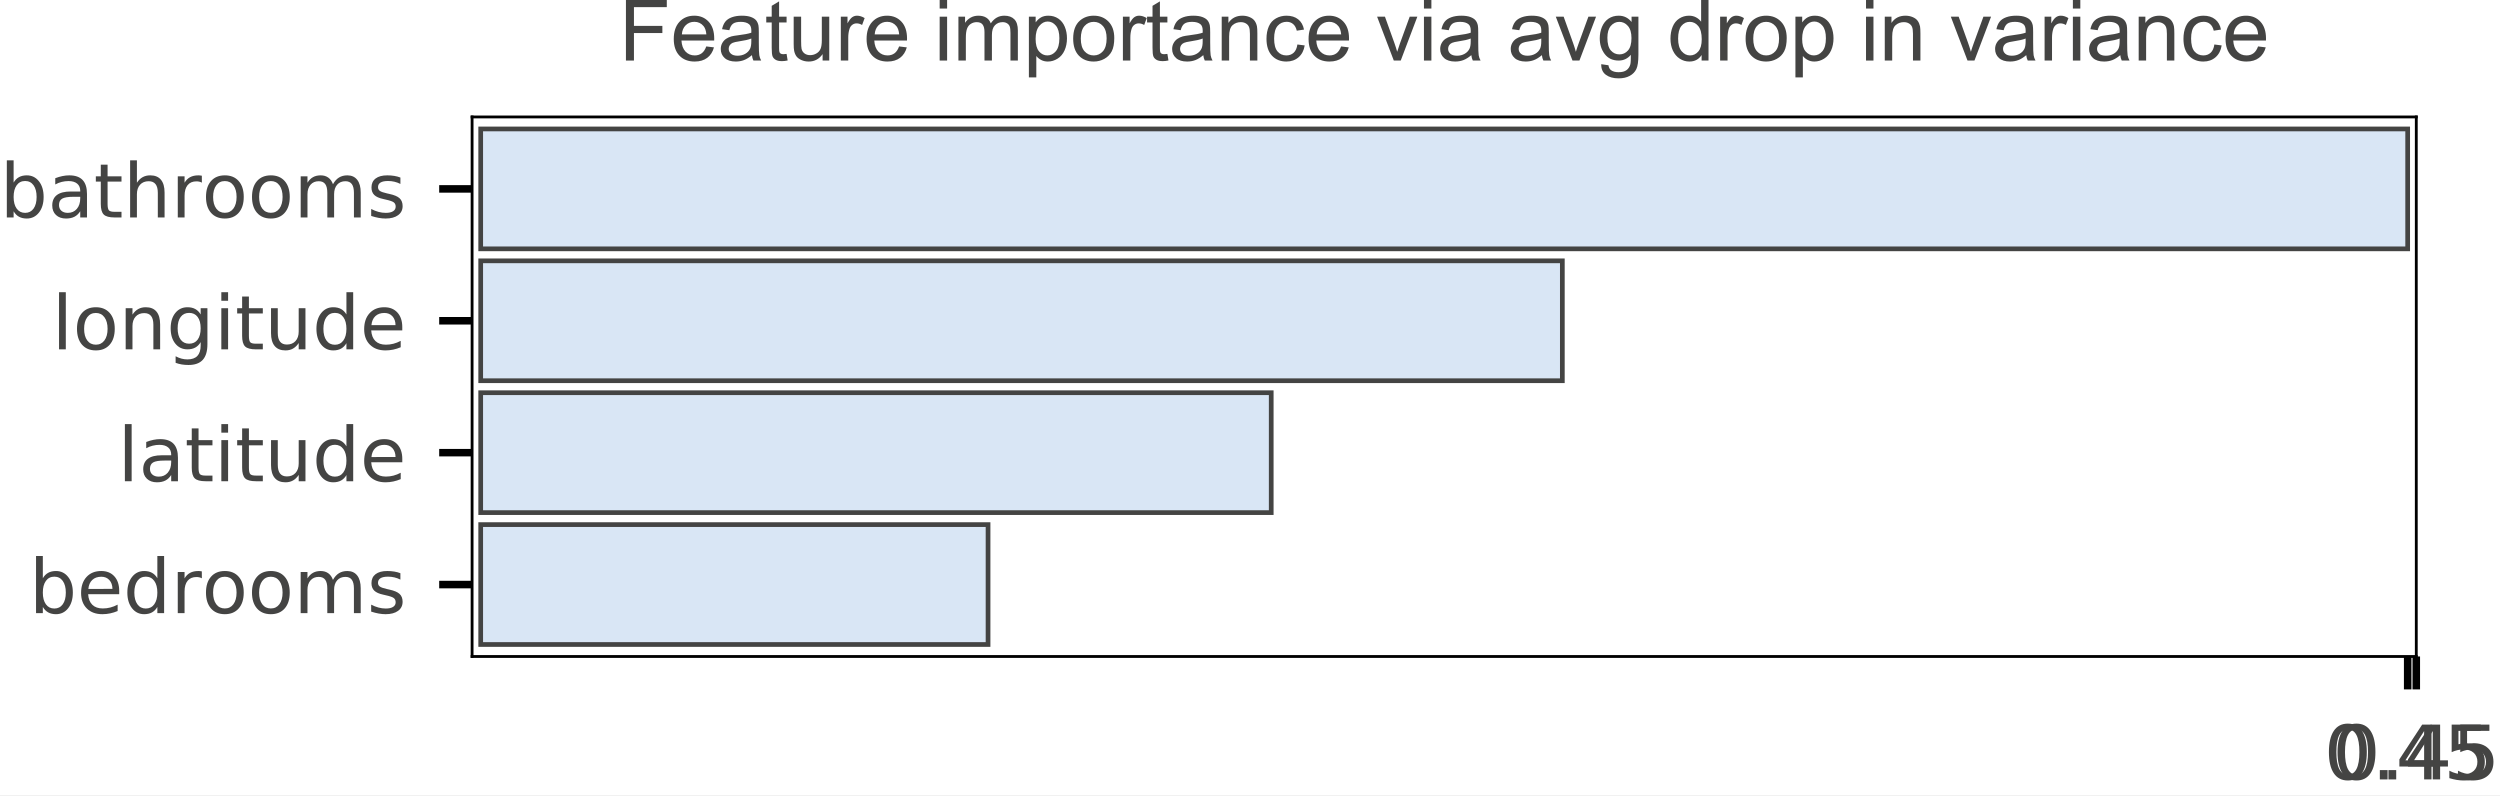
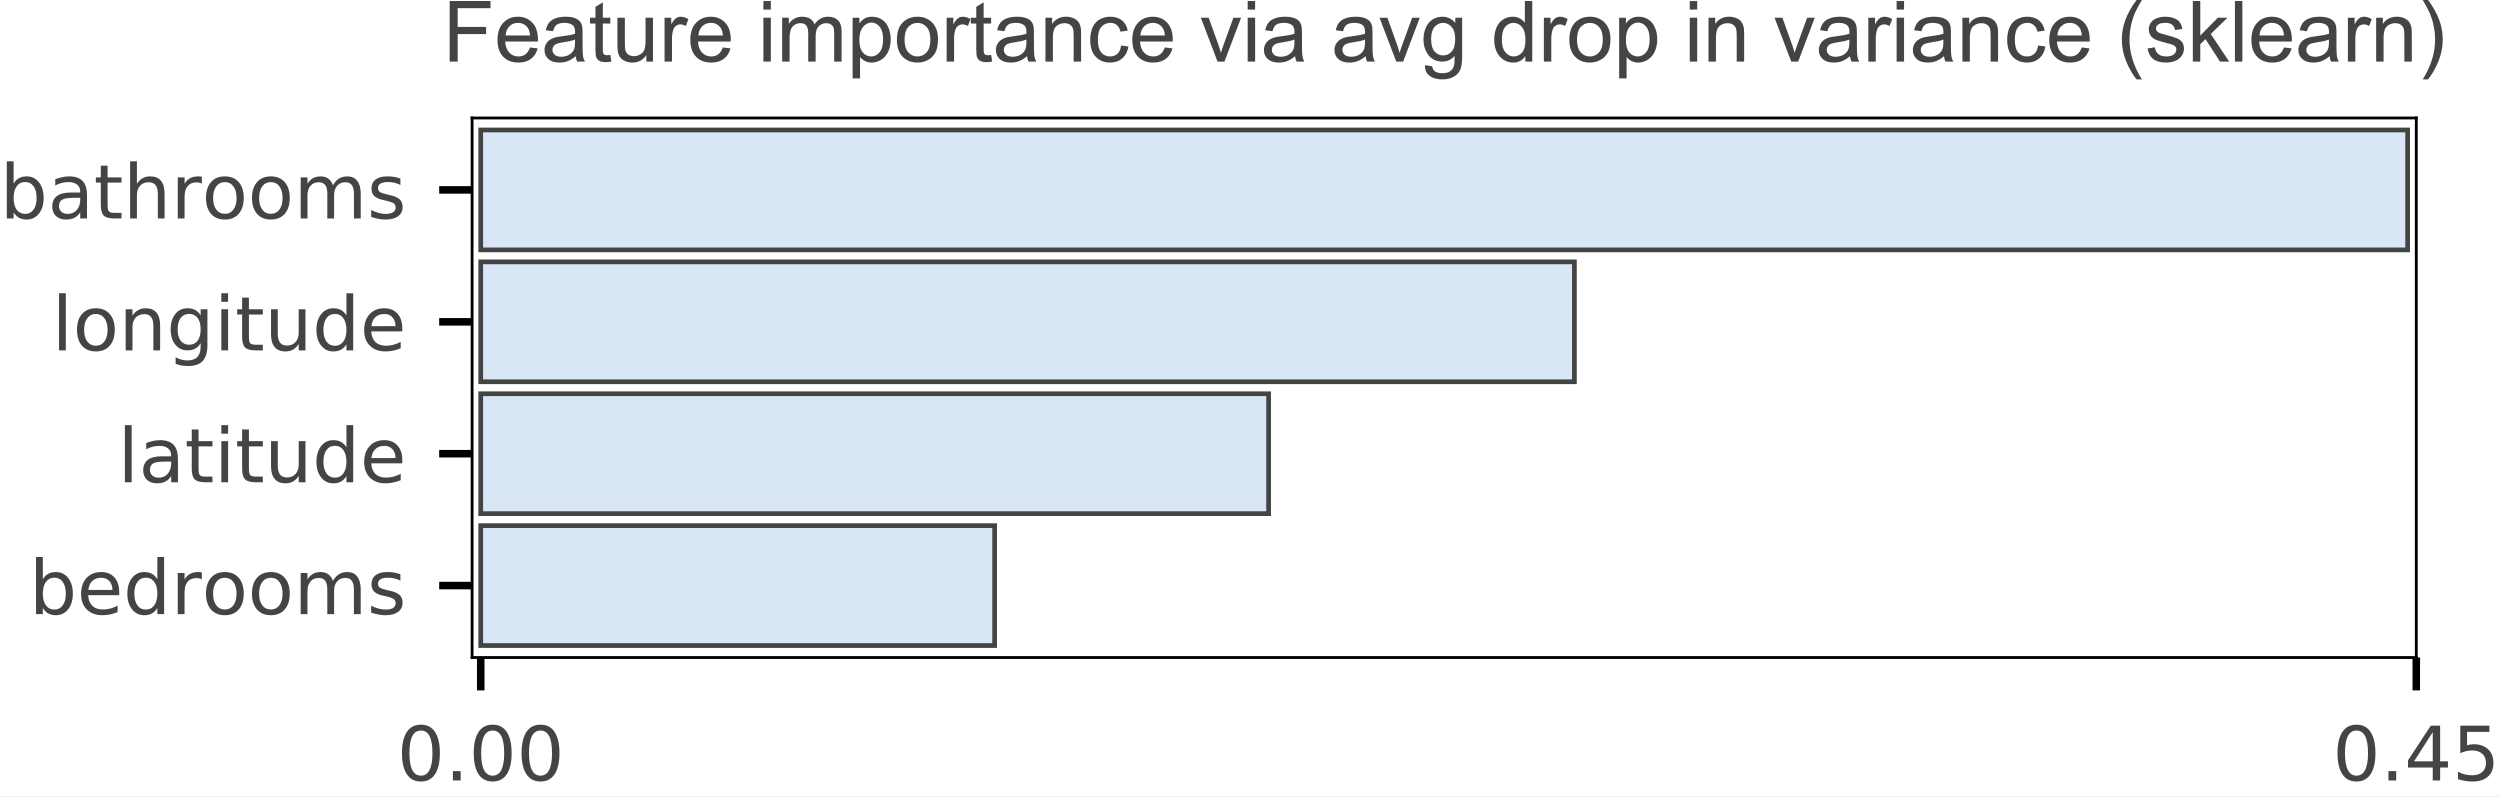
- <svg xmlns="http://www.w3.org/2000/svg" xmlns:xlink="http://www.w3.org/1999/xlink" height="84.585pt" version="1.1" viewBox="0 0 265.967 84.585" width="265.967pt">
+ <svg xmlns="http://www.w3.org/2000/svg" xmlns:xlink="http://www.w3.org/1999/xlink" height="84.694pt" version="1.1" viewBox="0 0 265.967 84.694" width="265.967pt">
  <defs>
    <style type="text/css">
*{stroke-linecap:butt;stroke-linejoin:round;}
  </style>
  </defs>
  <g id="figure_1">
    <g id="patch_1">
-       <path d="M 0 84.585  L 265.967 84.585  L 265.967 0  L 0 0  z " style="fill:#ffffff;" />
+       <path d="M 0 84.694  L 265.967 84.694  L 265.967 0  L 0 0  z " style="fill:#ffffff;" />
    </g>
    <g id="axes_1">
      <g id="patch_2">
-         <path d="M 50.224 69.842  L 257.061 69.842  L 257.061 12.442  L 50.224 12.442  z " style="fill:#ffffff;" />
+         <path d="M 50.224 69.952  L 257.061 69.952  L 257.061 12.552  L 50.224 12.552  z " style="fill:#ffffff;" />
      </g>
      <g id="patch_3">
-         <path clip-path="url(#p91c488e88a)" d="M 51.14 13.718  L 256.145 13.718  L 256.145 26.473  L 51.14 26.473  z " style="fill:#d9e6f5;stroke:#444443;stroke-linejoin:miter;stroke-width:0.5;" />
+         <path clip-path="url(#pe8dd3517b7)" d="M 51.143 13.827  L 256.142 13.827  L 256.142 26.583  L 51.143 26.583  z " style="fill:#d9e6f5;stroke:#444443;stroke-linejoin:miter;stroke-width:0.5;" />
      </g>
      <g id="patch_4">
-         <path clip-path="url(#p91c488e88a)" d="M 51.14 27.749  L 166.212 27.749  L 166.212 40.504  L 51.14 40.504  z " style="fill:#d9e6f5;stroke:#444443;stroke-linejoin:miter;stroke-width:0.5;" />
+         <path clip-path="url(#pe8dd3517b7)" d="M 51.143 27.858  L 167.495 27.858  L 167.495 40.614  L 51.143 40.614  z " style="fill:#d9e6f5;stroke:#444443;stroke-linejoin:miter;stroke-width:0.5;" />
      </g>
      <g id="patch_5">
-         <path clip-path="url(#p91c488e88a)" d="M 51.14 41.78  L 135.241 41.78  L 135.241 54.535  L 51.14 54.535  z " style="fill:#d9e6f5;stroke:#444443;stroke-linejoin:miter;stroke-width:0.5;" />
+         <path clip-path="url(#pe8dd3517b7)" d="M 51.143 41.889  L 134.964 41.889  L 134.964 54.645  L 51.143 54.645  z " style="fill:#d9e6f5;stroke:#444443;stroke-linejoin:miter;stroke-width:0.5;" />
      </g>
      <g id="patch_6">
-         <path clip-path="url(#p91c488e88a)" d="M 51.14 55.811  L 105.115 55.811  L 105.115 68.566  L 51.14 68.566  z " style="fill:#d9e6f5;stroke:#444443;stroke-linejoin:miter;stroke-width:0.5;" />
+         <path clip-path="url(#pe8dd3517b7)" d="M 51.143 55.921  L 105.815 55.921  L 105.815 68.676  L 51.143 68.676  z " style="fill:#d9e6f5;stroke:#444443;stroke-linejoin:miter;stroke-width:0.5;" />
      </g>
      <g id="matplotlib.axis_1">
        <g id="xtick_1">
          <g id="line2d_1">
            <defs>
-               <path d="M 0 0  L 0 3.5  " id="me0fa3dded3" style="stroke:#000000;stroke-width:0.8;" />
-             </defs>
-             <g>
-               <use style="stroke:#000000;stroke-width:0.8;" x="256.145" xlink:href="#me0fa3dded3" y="69.842" />
+               <path d="M 0 0  L 0 3.5  " id="me41e6d9531" style="stroke:#000000;stroke-width:0.8;" />
+             </defs>
+             <g>
+               <use style="stroke:#000000;stroke-width:0.8;" x="51.143" xlink:href="#me41e6d9531" y="69.952" />
            </g>
          </g>
          <g id="text_1">
            <defs>
              <path d="M 31.781 66.406  Q 24.172 66.406 20.328 58.906  Q 16.5 51.422 16.5 36.375  Q 16.5 21.391 20.328 13.891  Q 24.172 6.391 31.781 6.391  Q 39.453 6.391 43.281 13.891  Q 47.125 21.391 47.125 36.375  Q 47.125 51.422 43.281 58.906  Q 39.453 66.406 31.781 66.406  z M 31.781 74.219  Q 44.047 74.219 50.516 64.516  Q 56.984 54.828 56.984 36.375  Q 56.984 17.969 50.516 8.266  Q 44.047 -1.422 31.781 -1.422  Q 19.531 -1.422 13.062 8.266  Q 6.594 17.969 6.594 36.375  Q 6.594 54.828 13.062 64.516  Q 19.531 74.219 31.781 74.219  z " id="DejaVuSans-30" />
              <path d="M 10.688 12.406  L 21 12.406  L 21 0  L 10.688 0  z " id="DejaVuSans-2e" />
+             </defs>
+             <g style="fill:#444443;" transform="translate(42.23718 83.03047)scale(0.08 -0.08)">
+               <use xlink:href="#DejaVuSans-30" />
+               <use x="63.623" xlink:href="#DejaVuSans-2e" />
+               <use x="95.41" xlink:href="#DejaVuSans-30" />
+               <use x="159.033" xlink:href="#DejaVuSans-30" />
+             </g>
+           </g>
+         </g>
+         <g id="xtick_2">
+           <g id="line2d_2">
+             <g>
+               <use style="stroke:#000000;stroke-width:0.8;" x="257.061" xlink:href="#me41e6d9531" y="69.952" />
+             </g>
+           </g>
+           <g id="text_2">
+             <defs>
              <path d="M 37.797 64.312  L 12.891 25.391  L 37.797 25.391  z M 35.203 72.906  L 47.609 72.906  L 47.609 25.391  L 58.016 25.391  L 58.016 17.188  L 47.609 17.188  L 47.609 0  L 37.797 0  L 37.797 17.188  L 4.891 17.188  L 4.891 26.703  z " id="DejaVuSans-34" />
              <path d="M 10.797 72.906  L 49.516 72.906  L 49.516 64.594  L 19.828 64.594  L 19.828 46.734  Q 21.969 47.469 24.109 47.828  Q 26.266 48.188 28.422 48.188  Q 40.625 48.188 47.75 41.5  Q 54.891 34.812 54.891 23.391  Q 54.891 11.625 47.562 5.094  Q 40.234 -1.422 26.906 -1.422  Q 22.312 -1.422 17.547 -0.641  Q 12.797 0.141 7.719 1.703  L 7.719 11.625  Q 12.109 9.234 16.797 8.062  Q 21.484 6.891 26.703 6.891  Q 35.156 6.891 40.078 11.328  Q 45.016 15.766 45.016 23.391  Q 45.016 31 40.078 35.438  Q 35.156 39.891 26.703 39.891  Q 22.75 39.891 18.812 39.016  Q 14.891 38.141 10.797 36.281  z " id="DejaVuSans-35" />
            </defs>
-             <g style="fill:#444443;" transform="translate(247.2387 82.92078)scale(0.08 -0.08)">
+             <g style="fill:#444443;" transform="translate(248.155 83.03047)scale(0.08 -0.08)">
              <use xlink:href="#DejaVuSans-30" />
              <use x="63.623" xlink:href="#DejaVuSans-2e" />
              <use x="95.41" xlink:href="#DejaVuSans-34" />
              <use x="159.033" xlink:href="#DejaVuSans-35" />
            </g>
          </g>
        </g>
-         <g id="xtick_2">
-           <g id="line2d_2">
-             <g>
-               <use style="stroke:#000000;stroke-width:0.8;" x="257.061" xlink:href="#me0fa3dded3" y="69.842" />
-             </g>
-           </g>
-           <g id="text_2">
-             <g style="fill:#444443;" transform="translate(248.155 82.92078)scale(0.08 -0.08)">
-               <use xlink:href="#DejaVuSans-30" />
-               <use x="63.623" xlink:href="#DejaVuSans-2e" />
-               <use x="95.41" xlink:href="#DejaVuSans-34" />
-               <use x="159.033" xlink:href="#DejaVuSans-35" />
-             </g>
-           </g>
-         </g>
      </g>
      <g id="matplotlib.axis_2">
        <g id="ytick_1">
          <g id="line2d_3">
            <defs>
-               <path d="M 0 0  L -3.5 0  " id="m3a1306c6df" style="stroke:#000000;stroke-width:0.8;" />
-             </defs>
-             <g>
-               <use style="stroke:#000000;stroke-width:0.8;" x="50.224" xlink:href="#m3a1306c6df" y="20.095" />
+               <path d="M 0 0  L -3.5 0  " id="m889d6686c3" style="stroke:#000000;stroke-width:0.8;" />
+             </defs>
+             <g>
+               <use style="stroke:#000000;stroke-width:0.8;" x="50.224" xlink:href="#m889d6686c3" y="20.205" />
            </g>
          </g>
          <g id="text_3">
            <defs>
              <path d="M 48.688 27.297  Q 48.688 37.203 44.609 42.844  Q 40.531 48.484 33.406 48.484  Q 26.266 48.484 22.188 42.844  Q 18.109 37.203 18.109 27.297  Q 18.109 17.391 22.188 11.75  Q 26.266 6.109 33.406 6.109  Q 40.531 6.109 44.609 11.75  Q 48.688 17.391 48.688 27.297  z M 18.109 46.391  Q 20.953 51.266 25.266 53.625  Q 29.594 56 35.594 56  Q 45.562 56 51.781 48.094  Q 58.016 40.188 58.016 27.297  Q 58.016 14.406 51.781 6.484  Q 45.562 -1.422 35.594 -1.422  Q 29.594 -1.422 25.266 0.953  Q 20.953 3.328 18.109 8.203  L 18.109 0  L 9.078 0  L 9.078 75.984  L 18.109 75.984  z " id="DejaVuSans-62" />
              <path d="M 34.281 27.484  Q 23.391 27.484 19.188 25  Q 14.984 22.516 14.984 16.5  Q 14.984 11.719 18.141 8.906  Q 21.297 6.109 26.703 6.109  Q 34.188 6.109 38.703 11.406  Q 43.219 16.703 43.219 25.484  L 43.219 27.484  z M 52.203 31.203  L 52.203 0  L 43.219 0  L 43.219 8.297  Q 40.141 3.328 35.547 0.953  Q 30.953 -1.422 24.312 -1.422  Q 15.922 -1.422 10.953 3.297  Q 6 8.016 6 15.922  Q 6 25.141 12.172 29.828  Q 18.359 34.516 30.609 34.516  L 43.219 34.516  L 43.219 35.406  Q 43.219 41.609 39.141 45  Q 35.062 48.391 27.688 48.391  Q 23 48.391 18.547 47.266  Q 14.109 46.141 10.016 43.891  L 10.016 52.203  Q 14.938 54.109 19.578 55.047  Q 24.219 56 28.609 56  Q 40.484 56 46.344 49.844  Q 52.203 43.703 52.203 31.203  z " id="DejaVuSans-61" />
              <path d="M 18.312 70.219  L 18.312 54.688  L 36.812 54.688  L 36.812 47.703  L 18.312 47.703  L 18.312 18.016  Q 18.312 11.328 20.141 9.422  Q 21.969 7.516 27.594 7.516  L 36.812 7.516  L 36.812 0  L 27.594 0  Q 17.188 0 13.234 3.875  Q 9.281 7.766 9.281 18.016  L 9.281 47.703  L 2.688 47.703  L 2.688 54.688  L 9.281 54.688  L 9.281 70.219  z " id="DejaVuSans-74" />
              <path d="M 54.891 33.016  L 54.891 0  L 45.906 0  L 45.906 32.719  Q 45.906 40.484 42.875 44.328  Q 39.844 48.188 33.797 48.188  Q 26.516 48.188 22.312 43.547  Q 18.109 38.922 18.109 30.906  L 18.109 0  L 9.078 0  L 9.078 75.984  L 18.109 75.984  L 18.109 46.188  Q 21.344 51.125 25.703 53.562  Q 30.078 56 35.797 56  Q 45.219 56 50.047 50.172  Q 54.891 44.344 54.891 33.016  z " id="DejaVuSans-68" />
              <path d="M 41.109 46.297  Q 39.594 47.172 37.812 47.578  Q 36.031 48 33.891 48  Q 26.266 48 22.188 43.047  Q 18.109 38.094 18.109 28.812  L 18.109 0  L 9.078 0  L 9.078 54.688  L 18.109 54.688  L 18.109 46.188  Q 20.953 51.172 25.484 53.578  Q 30.031 56 36.531 56  Q 37.453 56 38.578 55.875  Q 39.703 55.766 41.062 55.516  z " id="DejaVuSans-72" />
              <path d="M 30.609 48.391  Q 23.391 48.391 19.188 42.75  Q 14.984 37.109 14.984 27.297  Q 14.984 17.484 19.156 11.844  Q 23.344 6.203 30.609 6.203  Q 37.797 6.203 41.984 11.859  Q 46.188 17.531 46.188 27.297  Q 46.188 37.016 41.984 42.703  Q 37.797 48.391 30.609 48.391  z M 30.609 56  Q 42.328 56 49.016 48.375  Q 55.719 40.766 55.719 27.297  Q 55.719 13.875 49.016 6.219  Q 42.328 -1.422 30.609 -1.422  Q 18.844 -1.422 12.172 6.219  Q 5.516 13.875 5.516 27.297  Q 5.516 40.766 12.172 48.375  Q 18.844 56 30.609 56  z " id="DejaVuSans-6f" />
              <path d="M 52 44.188  Q 55.375 50.25 60.062 53.125  Q 64.75 56 71.094 56  Q 79.641 56 84.281 50.016  Q 88.922 44.047 88.922 33.016  L 88.922 0  L 79.891 0  L 79.891 32.719  Q 79.891 40.578 77.094 44.375  Q 74.312 48.188 68.609 48.188  Q 61.625 48.188 57.562 43.547  Q 53.516 38.922 53.516 30.906  L 53.516 0  L 44.484 0  L 44.484 32.719  Q 44.484 40.625 41.703 44.406  Q 38.922 48.188 33.109 48.188  Q 26.219 48.188 22.156 43.531  Q 18.109 38.875 18.109 30.906  L 18.109 0  L 9.078 0  L 9.078 54.688  L 18.109 54.688  L 18.109 46.188  Q 21.188 51.219 25.484 53.609  Q 29.781 56 35.688 56  Q 41.656 56 45.828 52.969  Q 50 49.953 52 44.188  z " id="DejaVuSans-6d" />
              <path d="M 44.281 53.078  L 44.281 44.578  Q 40.484 46.531 36.375 47.5  Q 32.281 48.484 27.875 48.484  Q 21.188 48.484 17.844 46.438  Q 14.5 44.391 14.5 40.281  Q 14.5 37.156 16.891 35.375  Q 19.281 33.594 26.516 31.984  L 29.594 31.297  Q 39.156 29.25 43.188 25.516  Q 47.219 21.781 47.219 15.094  Q 47.219 7.469 41.188 3.016  Q 35.156 -1.422 24.609 -1.422  Q 20.219 -1.422 15.453 -0.562  Q 10.688 0.297 5.422 2  L 5.422 11.281  Q 10.406 8.688 15.234 7.391  Q 20.062 6.109 24.812 6.109  Q 31.156 6.109 34.562 8.281  Q 37.984 10.453 37.984 14.406  Q 37.984 18.062 35.516 20.016  Q 33.062 21.969 24.703 23.781  L 21.578 24.516  Q 13.234 26.266 9.516 29.906  Q 5.812 33.547 5.812 39.891  Q 5.812 47.609 11.281 51.797  Q 16.75 56 26.812 56  Q 31.781 56 36.172 55.266  Q 40.578 54.547 44.281 53.078  z " id="DejaVuSans-73" />
            </defs>
-             <g style="fill:#444443;" transform="translate(0 23.13474)scale(0.08 -0.08)">
+             <g style="fill:#444443;" transform="translate(0 23.24443)scale(0.08 -0.08)">
              <use xlink:href="#DejaVuSans-62" />
              <use x="63.477" xlink:href="#DejaVuSans-61" />
              <use x="124.756" xlink:href="#DejaVuSans-74" />
              <use x="163.965" xlink:href="#DejaVuSans-68" />
              <use x="227.344" xlink:href="#DejaVuSans-72" />
              <use x="268.426" xlink:href="#DejaVuSans-6f" />
              <use x="329.607" xlink:href="#DejaVuSans-6f" />
              <use x="390.789" xlink:href="#DejaVuSans-6d" />
              <use x="488.201" xlink:href="#DejaVuSans-73" />
            </g>
          </g>
        </g>
        <g id="ytick_2">
          <g id="line2d_4">
            <g>
-               <use style="stroke:#000000;stroke-width:0.8;" x="50.224" xlink:href="#m3a1306c6df" y="34.126" />
+               <use style="stroke:#000000;stroke-width:0.8;" x="50.224" xlink:href="#m889d6686c3" y="34.236" />
            </g>
          </g>
          <g id="text_4">
            <defs>
              <path d="M 9.422 75.984  L 18.406 75.984  L 18.406 0  L 9.422 0  z " id="DejaVuSans-6c" />
              <path d="M 54.891 33.016  L 54.891 0  L 45.906 0  L 45.906 32.719  Q 45.906 40.484 42.875 44.328  Q 39.844 48.188 33.797 48.188  Q 26.516 48.188 22.312 43.547  Q 18.109 38.922 18.109 30.906  L 18.109 0  L 9.078 0  L 9.078 54.688  L 18.109 54.688  L 18.109 46.188  Q 21.344 51.125 25.703 53.562  Q 30.078 56 35.797 56  Q 45.219 56 50.047 50.172  Q 54.891 44.344 54.891 33.016  z " id="DejaVuSans-6e" />
              <path d="M 45.406 27.984  Q 45.406 37.75 41.375 43.109  Q 37.359 48.484 30.078 48.484  Q 22.859 48.484 18.828 43.109  Q 14.797 37.75 14.797 27.984  Q 14.797 18.266 18.828 12.891  Q 22.859 7.516 30.078 7.516  Q 37.359 7.516 41.375 12.891  Q 45.406 18.266 45.406 27.984  z M 54.391 6.781  Q 54.391 -7.172 48.188 -13.984  Q 42 -20.797 29.203 -20.797  Q 24.469 -20.797 20.266 -20.094  Q 16.062 -19.391 12.109 -17.922  L 12.109 -9.188  Q 16.062 -11.328 19.922 -12.344  Q 23.781 -13.375 27.781 -13.375  Q 36.625 -13.375 41.016 -8.766  Q 45.406 -4.156 45.406 5.172  L 45.406 9.625  Q 42.625 4.781 38.281 2.391  Q 33.938 0 27.875 0  Q 17.828 0 11.672 7.656  Q 5.516 15.328 5.516 27.984  Q 5.516 40.672 11.672 48.328  Q 17.828 56 27.875 56  Q 33.938 56 38.281 53.609  Q 42.625 51.219 45.406 46.391  L 45.406 54.688  L 54.391 54.688  z " id="DejaVuSans-67" />
              <path d="M 9.422 54.688  L 18.406 54.688  L 18.406 0  L 9.422 0  z M 9.422 75.984  L 18.406 75.984  L 18.406 64.594  L 9.422 64.594  z " id="DejaVuSans-69" />
              <path d="M 8.5 21.578  L 8.5 54.688  L 17.484 54.688  L 17.484 21.922  Q 17.484 14.156 20.5 10.266  Q 23.531 6.391 29.594 6.391  Q 36.859 6.391 41.078 11.031  Q 45.312 15.672 45.312 23.688  L 45.312 54.688  L 54.297 54.688  L 54.297 0  L 45.312 0  L 45.312 8.406  Q 42.047 3.422 37.719 1  Q 33.406 -1.422 27.688 -1.422  Q 18.266 -1.422 13.375 4.438  Q 8.5 10.297 8.5 21.578  z M 31.109 56  z " id="DejaVuSans-75" />
              <path d="M 45.406 46.391  L 45.406 75.984  L 54.391 75.984  L 54.391 0  L 45.406 0  L 45.406 8.203  Q 42.578 3.328 38.25 0.953  Q 33.938 -1.422 27.875 -1.422  Q 17.969 -1.422 11.734 6.484  Q 5.516 14.406 5.516 27.297  Q 5.516 40.188 11.734 48.094  Q 17.969 56 27.875 56  Q 33.938 56 38.25 53.625  Q 42.578 51.266 45.406 46.391  z M 14.797 27.297  Q 14.797 17.391 18.875 11.75  Q 22.953 6.109 30.078 6.109  Q 37.203 6.109 41.297 11.75  Q 45.406 17.391 45.406 27.297  Q 45.406 37.203 41.297 42.844  Q 37.203 48.484 30.078 48.484  Q 22.953 48.484 18.875 42.844  Q 14.797 37.203 14.797 27.297  z " id="DejaVuSans-64" />
              <path d="M 56.203 29.594  L 56.203 25.203  L 14.891 25.203  Q 15.484 15.922 20.484 11.062  Q 25.484 6.203 34.422 6.203  Q 39.594 6.203 44.453 7.469  Q 49.312 8.734 54.109 11.281  L 54.109 2.781  Q 49.266 0.734 44.188 -0.344  Q 39.109 -1.422 33.891 -1.422  Q 20.797 -1.422 13.156 6.188  Q 5.516 13.812 5.516 26.812  Q 5.516 40.234 12.766 48.109  Q 20.016 56 32.328 56  Q 43.359 56 49.781 48.891  Q 56.203 41.797 56.203 29.594  z M 47.219 32.234  Q 47.125 39.594 43.094 43.984  Q 39.062 48.391 32.422 48.391  Q 24.906 48.391 20.391 44.141  Q 15.875 39.891 15.188 32.172  z " id="DejaVuSans-65" />
            </defs>
-             <g style="fill:#444443;" transform="translate(5.5275 37.16585)scale(0.08 -0.08)">
+             <g style="fill:#444443;" transform="translate(5.5275 37.27554)scale(0.08 -0.08)">
              <use xlink:href="#DejaVuSans-6c" />
              <use x="27.783" xlink:href="#DejaVuSans-6f" />
              <use x="88.965" xlink:href="#DejaVuSans-6e" />
              <use x="152.344" xlink:href="#DejaVuSans-67" />
              <use x="215.82" xlink:href="#DejaVuSans-69" />
              <use x="243.604" xlink:href="#DejaVuSans-74" />
              <use x="282.812" xlink:href="#DejaVuSans-75" />
              <use x="346.191" xlink:href="#DejaVuSans-64" />
              <use x="409.668" xlink:href="#DejaVuSans-65" />
            </g>
          </g>
        </g>
        <g id="ytick_3">
          <g id="line2d_5">
            <g>
-               <use style="stroke:#000000;stroke-width:0.8;" x="50.224" xlink:href="#m3a1306c6df" y="48.158" />
+               <use style="stroke:#000000;stroke-width:0.8;" x="50.224" xlink:href="#m889d6686c3" y="48.267" />
            </g>
          </g>
          <g id="text_5">
-             <g style="fill:#444443;" transform="translate(12.5325 51.19696)scale(0.08 -0.08)">
+             <g style="fill:#444443;" transform="translate(12.5325 51.30665)scale(0.08 -0.08)">
              <use xlink:href="#DejaVuSans-6c" />
              <use x="27.783" xlink:href="#DejaVuSans-61" />
              <use x="89.062" xlink:href="#DejaVuSans-74" />
              <use x="128.271" xlink:href="#DejaVuSans-69" />
              <use x="156.055" xlink:href="#DejaVuSans-74" />
              <use x="195.264" xlink:href="#DejaVuSans-75" />
              <use x="258.643" xlink:href="#DejaVuSans-64" />
              <use x="322.119" xlink:href="#DejaVuSans-65" />
            </g>
          </g>
        </g>
        <g id="ytick_4">
          <g id="line2d_6">
            <g>
-               <use style="stroke:#000000;stroke-width:0.8;" x="50.224" xlink:href="#m3a1306c6df" y="62.189" />
+               <use style="stroke:#000000;stroke-width:0.8;" x="50.224" xlink:href="#m889d6686c3" y="62.298" />
            </g>
          </g>
          <g id="text_6">
-             <g style="fill:#444443;" transform="translate(3.1075 65.22807)scale(0.08 -0.08)">
+             <g style="fill:#444443;" transform="translate(3.1075 65.33776)scale(0.08 -0.08)">
              <use xlink:href="#DejaVuSans-62" />
              <use x="63.477" xlink:href="#DejaVuSans-65" />
              <use x="125" xlink:href="#DejaVuSans-64" />
              <use x="188.477" xlink:href="#DejaVuSans-72" />
              <use x="229.559" xlink:href="#DejaVuSans-6f" />
              <use x="290.74" xlink:href="#DejaVuSans-6f" />
              <use x="351.922" xlink:href="#DejaVuSans-6d" />
              <use x="449.334" xlink:href="#DejaVuSans-73" />
            </g>
          </g>
        </g>
      </g>
      <g id="patch_7">
-         <path d="M 50.224 69.842  L 50.224 12.442  " style="fill:none;stroke:#000000;stroke-linecap:square;stroke-linejoin:miter;stroke-width:0.3;" />
+         <path d="M 50.224 69.952  L 50.224 12.552  " style="fill:none;stroke:#000000;stroke-linecap:square;stroke-linejoin:miter;stroke-width:0.3;" />
      </g>
      <g id="patch_8">
-         <path d="M 257.061 69.842  L 257.061 12.442  " style="fill:none;stroke:#000000;stroke-linecap:square;stroke-linejoin:miter;stroke-width:0.3;" />
+         <path d="M 257.061 69.952  L 257.061 12.552  " style="fill:none;stroke:#000000;stroke-linecap:square;stroke-linejoin:miter;stroke-width:0.3;" />
      </g>
      <g id="patch_9">
-         <path d="M 50.224 69.842  L 257.061 69.842  " style="fill:none;stroke:#000000;stroke-linecap:square;stroke-linejoin:miter;stroke-width:0.3;" />
+         <path d="M 50.224 69.952  L 257.061 69.952  " style="fill:none;stroke:#000000;stroke-linecap:square;stroke-linejoin:miter;stroke-width:0.3;" />
      </g>
      <g id="patch_10">
-         <path d="M 50.224 12.442  L 257.061 12.442  " style="fill:none;stroke:#000000;stroke-linecap:square;stroke-linejoin:miter;stroke-width:0.3;" />
+         <path d="M 50.224 12.552  L 257.061 12.552  " style="fill:none;stroke:#000000;stroke-linecap:square;stroke-linejoin:miter;stroke-width:0.3;" />
      </g>
      <g id="text_7">
        <defs>
          <path d="M 8.203 0  L 8.203 71.578  L 56.5 71.578  L 56.5 63.141  L 17.672 63.141  L 17.672 40.969  L 51.266 40.969  L 51.266 32.516  L 17.672 32.516  L 17.672 0  z " id="ArialMT-46" />
          <path d="M 42.094 16.703  L 51.172 15.578  Q 49.031 7.625 43.219 3.219  Q 37.406 -1.172 28.375 -1.172  Q 17 -1.172 10.328 5.828  Q 3.656 12.844 3.656 25.484  Q 3.656 38.578 10.391 45.797  Q 17.141 53.031 27.875 53.031  Q 38.281 53.031 44.875 45.953  Q 51.469 38.875 51.469 26.031  Q 51.469 25.25 51.422 23.688  L 12.75 23.688  Q 13.234 15.141 17.578 10.594  Q 21.922 6.062 28.422 6.062  Q 33.25 6.062 36.672 8.594  Q 40.094 11.141 42.094 16.703  z M 13.234 30.906  L 42.188 30.906  Q 41.609 37.453 38.875 40.719  Q 34.672 45.797 27.984 45.797  Q 21.922 45.797 17.797 41.75  Q 13.672 37.703 13.234 30.906  z " id="ArialMT-65" />
          <path d="M 40.438 6.391  Q 35.547 2.25 31.031 0.531  Q 26.516 -1.172 21.344 -1.172  Q 12.797 -1.172 8.203 3  Q 3.609 7.172 3.609 13.672  Q 3.609 17.484 5.344 20.625  Q 7.078 23.781 9.891 25.688  Q 12.703 27.594 16.219 28.562  Q 18.797 29.25 24.031 29.891  Q 34.672 31.156 39.703 32.906  Q 39.75 34.719 39.75 35.203  Q 39.75 40.578 37.25 42.781  Q 33.891 45.75 27.25 45.75  Q 21.047 45.75 18.094 43.578  Q 15.141 41.406 13.719 35.891  L 5.125 37.062  Q 6.297 42.578 8.984 45.969  Q 11.672 49.359 16.75 51.188  Q 21.828 53.031 28.516 53.031  Q 35.156 53.031 39.297 51.469  Q 43.453 49.906 45.406 47.531  Q 47.359 45.172 48.141 41.547  Q 48.578 39.312 48.578 33.453  L 48.578 21.734  Q 48.578 9.469 49.141 6.219  Q 49.703 2.984 51.375 0  L 42.188 0  Q 40.828 2.734 40.438 6.391  z M 39.703 26.031  Q 34.906 24.078 25.344 22.703  Q 19.922 21.922 17.672 20.938  Q 15.438 19.969 14.203 18.094  Q 12.984 16.219 12.984 13.922  Q 12.984 10.406 15.641 8.062  Q 18.312 5.719 23.438 5.719  Q 28.516 5.719 32.469 7.938  Q 36.422 10.156 38.281 14.016  Q 39.703 17 39.703 22.797  z " id="ArialMT-61" />
          <path d="M 25.781 7.859  L 27.047 0.094  Q 23.344 -0.688 20.406 -0.688  Q 15.625 -0.688 12.984 0.828  Q 10.359 2.344 9.281 4.812  Q 8.203 7.281 8.203 15.188  L 8.203 45.016  L 1.766 45.016  L 1.766 51.859  L 8.203 51.859  L 8.203 64.703  L 16.938 69.969  L 16.938 51.859  L 25.781 51.859  L 25.781 45.016  L 16.938 45.016  L 16.938 14.703  Q 16.938 10.938 17.406 9.859  Q 17.875 8.797 18.922 8.156  Q 19.969 7.516 21.922 7.516  Q 23.391 7.516 25.781 7.859  z " id="ArialMT-74" />
          <path d="M 40.578 0  L 40.578 7.625  Q 34.516 -1.172 24.125 -1.172  Q 19.531 -1.172 15.547 0.578  Q 11.578 2.344 9.641 5  Q 7.719 7.672 6.938 11.531  Q 6.391 14.109 6.391 19.734  L 6.391 51.859  L 15.188 51.859  L 15.188 23.094  Q 15.188 16.219 15.719 13.812  Q 16.547 10.359 19.234 8.375  Q 21.922 6.391 25.875 6.391  Q 29.828 6.391 33.297 8.422  Q 36.766 10.453 38.203 13.938  Q 39.656 17.438 39.656 24.078  L 39.656 51.859  L 48.438 51.859  L 48.438 0  z " id="ArialMT-75" />
          <path d="M 6.5 0  L 6.5 51.859  L 14.406 51.859  L 14.406 44  Q 17.438 49.516 20 51.266  Q 22.562 53.031 25.641 53.031  Q 30.078 53.031 34.672 50.203  L 31.641 42.047  Q 28.422 43.953 25.203 43.953  Q 22.312 43.953 20.016 42.219  Q 17.719 40.484 16.75 37.406  Q 15.281 32.719 15.281 27.156  L 15.281 0  z " id="ArialMT-72" />
          <path id="ArialMT-20" />
          <path d="M 6.641 61.469  L 6.641 71.578  L 15.438 71.578  L 15.438 61.469  z M 6.641 0  L 6.641 51.859  L 15.438 51.859  L 15.438 0  z " id="ArialMT-69" />
          <path d="M 6.594 0  L 6.594 51.859  L 14.453 51.859  L 14.453 44.578  Q 16.891 48.391 20.938 50.703  Q 25 53.031 30.172 53.031  Q 35.938 53.031 39.625 50.641  Q 43.312 48.25 44.828 43.953  Q 50.984 53.031 60.844 53.031  Q 68.562 53.031 72.703 48.75  Q 76.859 44.484 76.859 35.594  L 76.859 0  L 68.109 0  L 68.109 32.672  Q 68.109 37.938 67.25 40.25  Q 66.406 42.578 64.156 43.984  Q 61.922 45.406 58.891 45.406  Q 53.422 45.406 49.797 41.766  Q 46.188 38.141 46.188 30.125  L 46.188 0  L 37.406 0  L 37.406 33.688  Q 37.406 39.547 35.25 42.469  Q 33.109 45.406 28.219 45.406  Q 24.516 45.406 21.359 43.453  Q 18.219 41.5 16.797 37.734  Q 15.375 33.984 15.375 26.906  L 15.375 0  z " id="ArialMT-6d" />
          <path d="M 6.594 -19.875  L 6.594 51.859  L 14.594 51.859  L 14.594 45.125  Q 17.438 49.078 21 51.047  Q 24.562 53.031 29.641 53.031  Q 36.281 53.031 41.359 49.609  Q 46.438 46.188 49.016 39.953  Q 51.609 33.734 51.609 26.312  Q 51.609 18.359 48.75 11.984  Q 45.906 5.609 40.453 2.219  Q 35.016 -1.172 29 -1.172  Q 24.609 -1.172 21.109 0.688  Q 17.625 2.547 15.375 5.375  L 15.375 -19.875  z M 14.547 25.641  Q 14.547 15.625 18.594 10.844  Q 22.656 6.062 28.422 6.062  Q 34.281 6.062 38.453 11.016  Q 42.625 15.969 42.625 26.375  Q 42.625 36.281 38.547 41.203  Q 34.469 46.141 28.812 46.141  Q 23.188 46.141 18.859 40.891  Q 14.547 35.641 14.547 25.641  z " id="ArialMT-70" />
          <path d="M 3.328 25.922  Q 3.328 40.328 11.328 47.266  Q 18.016 53.031 27.641 53.031  Q 38.328 53.031 45.109 46.016  Q 51.906 39.016 51.906 26.656  Q 51.906 16.656 48.906 10.906  Q 45.906 5.172 40.156 2  Q 34.422 -1.172 27.641 -1.172  Q 16.75 -1.172 10.031 5.812  Q 3.328 12.797 3.328 25.922  z M 12.359 25.922  Q 12.359 15.969 16.703 11.016  Q 21.047 6.062 27.641 6.062  Q 34.188 6.062 38.531 11.031  Q 42.875 16.016 42.875 26.219  Q 42.875 35.844 38.5 40.797  Q 34.125 45.75 27.641 45.75  Q 21.047 45.75 16.703 40.812  Q 12.359 35.891 12.359 25.922  z " id="ArialMT-6f" />
          <path d="M 6.594 0  L 6.594 51.859  L 14.5 51.859  L 14.5 44.484  Q 20.219 53.031 31 53.031  Q 35.688 53.031 39.625 51.344  Q 43.562 49.656 45.516 46.922  Q 47.469 44.188 48.25 40.438  Q 48.734 37.984 48.734 31.891  L 48.734 0  L 39.938 0  L 39.938 31.547  Q 39.938 36.922 38.906 39.578  Q 37.891 42.234 35.281 43.812  Q 32.672 45.406 29.156 45.406  Q 23.531 45.406 19.453 41.844  Q 15.375 38.281 15.375 28.328  L 15.375 0  z " id="ArialMT-6e" />
          <path d="M 40.438 19  L 49.078 17.875  Q 47.656 8.938 41.812 3.875  Q 35.984 -1.172 27.484 -1.172  Q 16.844 -1.172 10.375 5.781  Q 3.906 12.75 3.906 25.734  Q 3.906 34.125 6.688 40.422  Q 9.469 46.734 15.156 49.875  Q 20.844 53.031 27.547 53.031  Q 35.984 53.031 41.359 48.75  Q 46.734 44.484 48.25 36.625  L 39.703 35.297  Q 38.484 40.531 35.375 43.156  Q 32.281 45.797 27.875 45.797  Q 21.234 45.797 17.078 41.031  Q 12.938 36.281 12.938 25.984  Q 12.938 15.531 16.938 10.797  Q 20.953 6.062 27.391 6.062  Q 32.562 6.062 36.031 9.234  Q 39.5 12.406 40.438 19  z " id="ArialMT-63" />
          <path d="M 21 0  L 1.266 51.859  L 10.547 51.859  L 21.688 20.797  Q 23.484 15.766 25 10.359  Q 26.172 14.453 28.266 20.219  L 39.797 51.859  L 48.828 51.859  L 29.203 0  z " id="ArialMT-76" />
          <path d="M 4.984 -4.297  L 13.531 -5.562  Q 14.062 -9.516 16.5 -11.328  Q 19.781 -13.766 25.438 -13.766  Q 31.547 -13.766 34.859 -11.328  Q 38.188 -8.891 39.359 -4.5  Q 40.047 -1.812 39.984 6.781  Q 34.234 0 25.641 0  Q 14.938 0 9.078 7.719  Q 3.219 15.438 3.219 26.219  Q 3.219 33.641 5.906 39.906  Q 8.594 46.188 13.688 49.609  Q 18.797 53.031 25.688 53.031  Q 34.859 53.031 40.828 45.609  L 40.828 51.859  L 48.922 51.859  L 48.922 7.031  Q 48.922 -5.078 46.453 -10.125  Q 44 -15.188 38.641 -18.109  Q 33.297 -21.047 25.484 -21.047  Q 16.219 -21.047 10.5 -16.875  Q 4.781 -12.703 4.984 -4.297  z M 12.25 26.859  Q 12.25 16.656 16.297 11.969  Q 20.359 7.281 26.469 7.281  Q 32.516 7.281 36.609 11.938  Q 40.719 16.609 40.719 26.562  Q 40.719 36.078 36.5 40.906  Q 32.281 45.75 26.312 45.75  Q 20.453 45.75 16.344 40.984  Q 12.25 36.234 12.25 26.859  z " id="ArialMT-67" />
          <path d="M 40.234 0  L 40.234 6.547  Q 35.297 -1.172 25.734 -1.172  Q 19.531 -1.172 14.328 2.25  Q 9.125 5.672 6.266 11.797  Q 3.422 17.922 3.422 25.875  Q 3.422 33.641 6 39.969  Q 8.594 46.297 13.766 49.656  Q 18.953 53.031 25.344 53.031  Q 30.031 53.031 33.688 51.047  Q 37.359 49.078 39.656 45.906  L 39.656 71.578  L 48.391 71.578  L 48.391 0  z M 12.453 25.875  Q 12.453 15.922 16.641 10.984  Q 20.844 6.062 26.562 6.062  Q 32.328 6.062 36.344 10.766  Q 40.375 15.484 40.375 25.141  Q 40.375 35.797 36.266 40.766  Q 32.172 45.75 26.172 45.75  Q 20.312 45.75 16.375 40.969  Q 12.453 36.188 12.453 25.875  z " id="ArialMT-64" />
+           <path d="M 23.391 -21.047  Q 16.109 -11.859 11.078 0.438  Q 6.062 12.75 6.062 25.922  Q 6.062 37.547 9.812 48.188  Q 14.203 60.547 23.391 72.797  L 29.688 72.797  Q 23.781 62.641 21.875 58.297  Q 18.891 51.562 17.188 44.234  Q 15.094 35.109 15.094 25.875  Q 15.094 2.391 29.688 -21.047  z " id="ArialMT-28" />
+           <path d="M 3.078 15.484  L 11.766 16.844  Q 12.5 11.625 15.844 8.844  Q 19.188 6.062 25.203 6.062  Q 31.25 6.062 34.172 8.516  Q 37.109 10.984 37.109 14.312  Q 37.109 17.281 34.516 19  Q 32.719 20.172 25.531 21.969  Q 15.875 24.422 12.141 26.203  Q 8.406 27.984 6.469 31.125  Q 4.547 34.281 4.547 38.094  Q 4.547 41.547 6.125 44.5  Q 7.719 47.469 10.453 49.422  Q 12.5 50.922 16.031 51.969  Q 19.578 53.031 23.641 53.031  Q 29.734 53.031 34.344 51.266  Q 38.969 49.516 41.156 46.5  Q 43.359 43.5 44.188 38.484  L 35.594 37.312  Q 35.016 41.312 32.203 43.547  Q 29.391 45.797 24.266 45.797  Q 18.219 45.797 15.625 43.797  Q 13.031 41.797 13.031 39.109  Q 13.031 37.406 14.109 36.031  Q 15.188 34.625 17.484 33.688  Q 18.797 33.203 25.25 31.453  Q 34.578 28.953 38.25 27.359  Q 41.938 25.781 44.031 22.75  Q 46.141 19.734 46.141 15.234  Q 46.141 10.844 43.578 6.953  Q 41.016 3.078 36.172 0.953  Q 31.344 -1.172 25.25 -1.172  Q 15.141 -1.172 9.844 3.031  Q 4.547 7.234 3.078 15.484  z " id="ArialMT-73" />
+           <path d="M 6.641 0  L 6.641 71.578  L 15.438 71.578  L 15.438 30.766  L 36.234 51.859  L 47.609 51.859  L 27.781 32.625  L 49.609 0  L 38.766 0  L 21.625 26.516  L 15.438 20.562  L 15.438 0  z " id="ArialMT-6b" />
+           <path d="M 6.391 0  L 6.391 71.578  L 15.188 71.578  L 15.188 0  z " id="ArialMT-6c" />
+           <path d="M 12.359 -21.047  L 6.062 -21.047  Q 20.656 2.391 20.656 25.875  Q 20.656 35.062 18.562 44.094  Q 16.891 51.422 13.922 58.156  Q 12.016 62.547 6.062 72.797  L 12.359 72.797  Q 21.531 60.547 25.922 48.188  Q 29.688 37.547 29.688 25.922  Q 29.688 12.75 24.625 0.438  Q 19.578 -11.859 12.359 -21.047  z " id="ArialMT-29" />
        </defs>
-         <g style="fill:#444443;" transform="translate(65.85313 6.442031)scale(0.09 -0.09)">
+         <g style="fill:#444443;" transform="translate(47.10078 6.551719)scale(0.09 -0.09)">
          <use xlink:href="#ArialMT-46" />
          <use x="61.084" xlink:href="#ArialMT-65" />
          <use x="116.699" xlink:href="#ArialMT-61" />
          <use x="172.314" xlink:href="#ArialMT-74" />
          <use x="200.098" xlink:href="#ArialMT-75" />
          <use x="255.713" xlink:href="#ArialMT-72" />
          <use x="289.014" xlink:href="#ArialMT-65" />
          <use x="344.629" xlink:href="#ArialMT-20" />
          <use x="372.412" xlink:href="#ArialMT-69" />
          <use x="394.629" xlink:href="#ArialMT-6d" />
          <use x="477.93" xlink:href="#ArialMT-70" />
          <use x="533.545" xlink:href="#ArialMT-6f" />
          <use x="589.16" xlink:href="#ArialMT-72" />
          <use x="622.461" xlink:href="#ArialMT-74" />
          <use x="650.244" xlink:href="#ArialMT-61" />
          <use x="705.859" xlink:href="#ArialMT-6e" />
          <use x="761.475" xlink:href="#ArialMT-63" />
          <use x="811.475" xlink:href="#ArialMT-65" />
          <use x="867.09" xlink:href="#ArialMT-20" />
          <use x="894.873" xlink:href="#ArialMT-76" />
          <use x="944.873" xlink:href="#ArialMT-69" />
          <use x="967.09" xlink:href="#ArialMT-61" />
          <use x="1022.705" xlink:href="#ArialMT-20" />
          <use x="1050.488" xlink:href="#ArialMT-61" />
          <use x="1106.104" xlink:href="#ArialMT-76" />
          <use x="1156.104" xlink:href="#ArialMT-67" />
          <use x="1211.719" xlink:href="#ArialMT-20" />
          <use x="1239.502" xlink:href="#ArialMT-64" />
          <use x="1295.117" xlink:href="#ArialMT-72" />
          <use x="1328.418" xlink:href="#ArialMT-6f" />
          <use x="1384.033" xlink:href="#ArialMT-70" />
          <use x="1439.648" xlink:href="#ArialMT-20" />
          <use x="1467.432" xlink:href="#ArialMT-69" />
          <use x="1489.648" xlink:href="#ArialMT-6e" />
          <use x="1545.264" xlink:href="#ArialMT-20" />
          <use x="1573.047" xlink:href="#ArialMT-76" />
          <use x="1623.047" xlink:href="#ArialMT-61" />
          <use x="1678.662" xlink:href="#ArialMT-72" />
          <use x="1711.963" xlink:href="#ArialMT-69" />
          <use x="1734.18" xlink:href="#ArialMT-61" />
          <use x="1789.795" xlink:href="#ArialMT-6e" />
          <use x="1845.41" xlink:href="#ArialMT-63" />
          <use x="1895.41" xlink:href="#ArialMT-65" />
+           <use x="1951.025" xlink:href="#ArialMT-20" />
+           <use x="1978.809" xlink:href="#ArialMT-28" />
+           <use x="2012.109" xlink:href="#ArialMT-73" />
+           <use x="2062.109" xlink:href="#ArialMT-6b" />
+           <use x="2112.109" xlink:href="#ArialMT-6c" />
+           <use x="2134.326" xlink:href="#ArialMT-65" />
+           <use x="2189.941" xlink:href="#ArialMT-61" />
+           <use x="2245.557" xlink:href="#ArialMT-72" />
+           <use x="2278.857" xlink:href="#ArialMT-6e" />
+           <use x="2334.473" xlink:href="#ArialMT-29" />
        </g>
      </g>
    </g>
  </g>
  <defs>
-     <clipPath id="p91c488e88a">
-       <rect height="57.4" width="206.838" x="50.224" y="12.442" />
+     <clipPath id="pe8dd3517b7">
+       <rect height="57.4" width="206.838" x="50.224" y="12.552" />
    </clipPath>
  </defs>
</svg>
